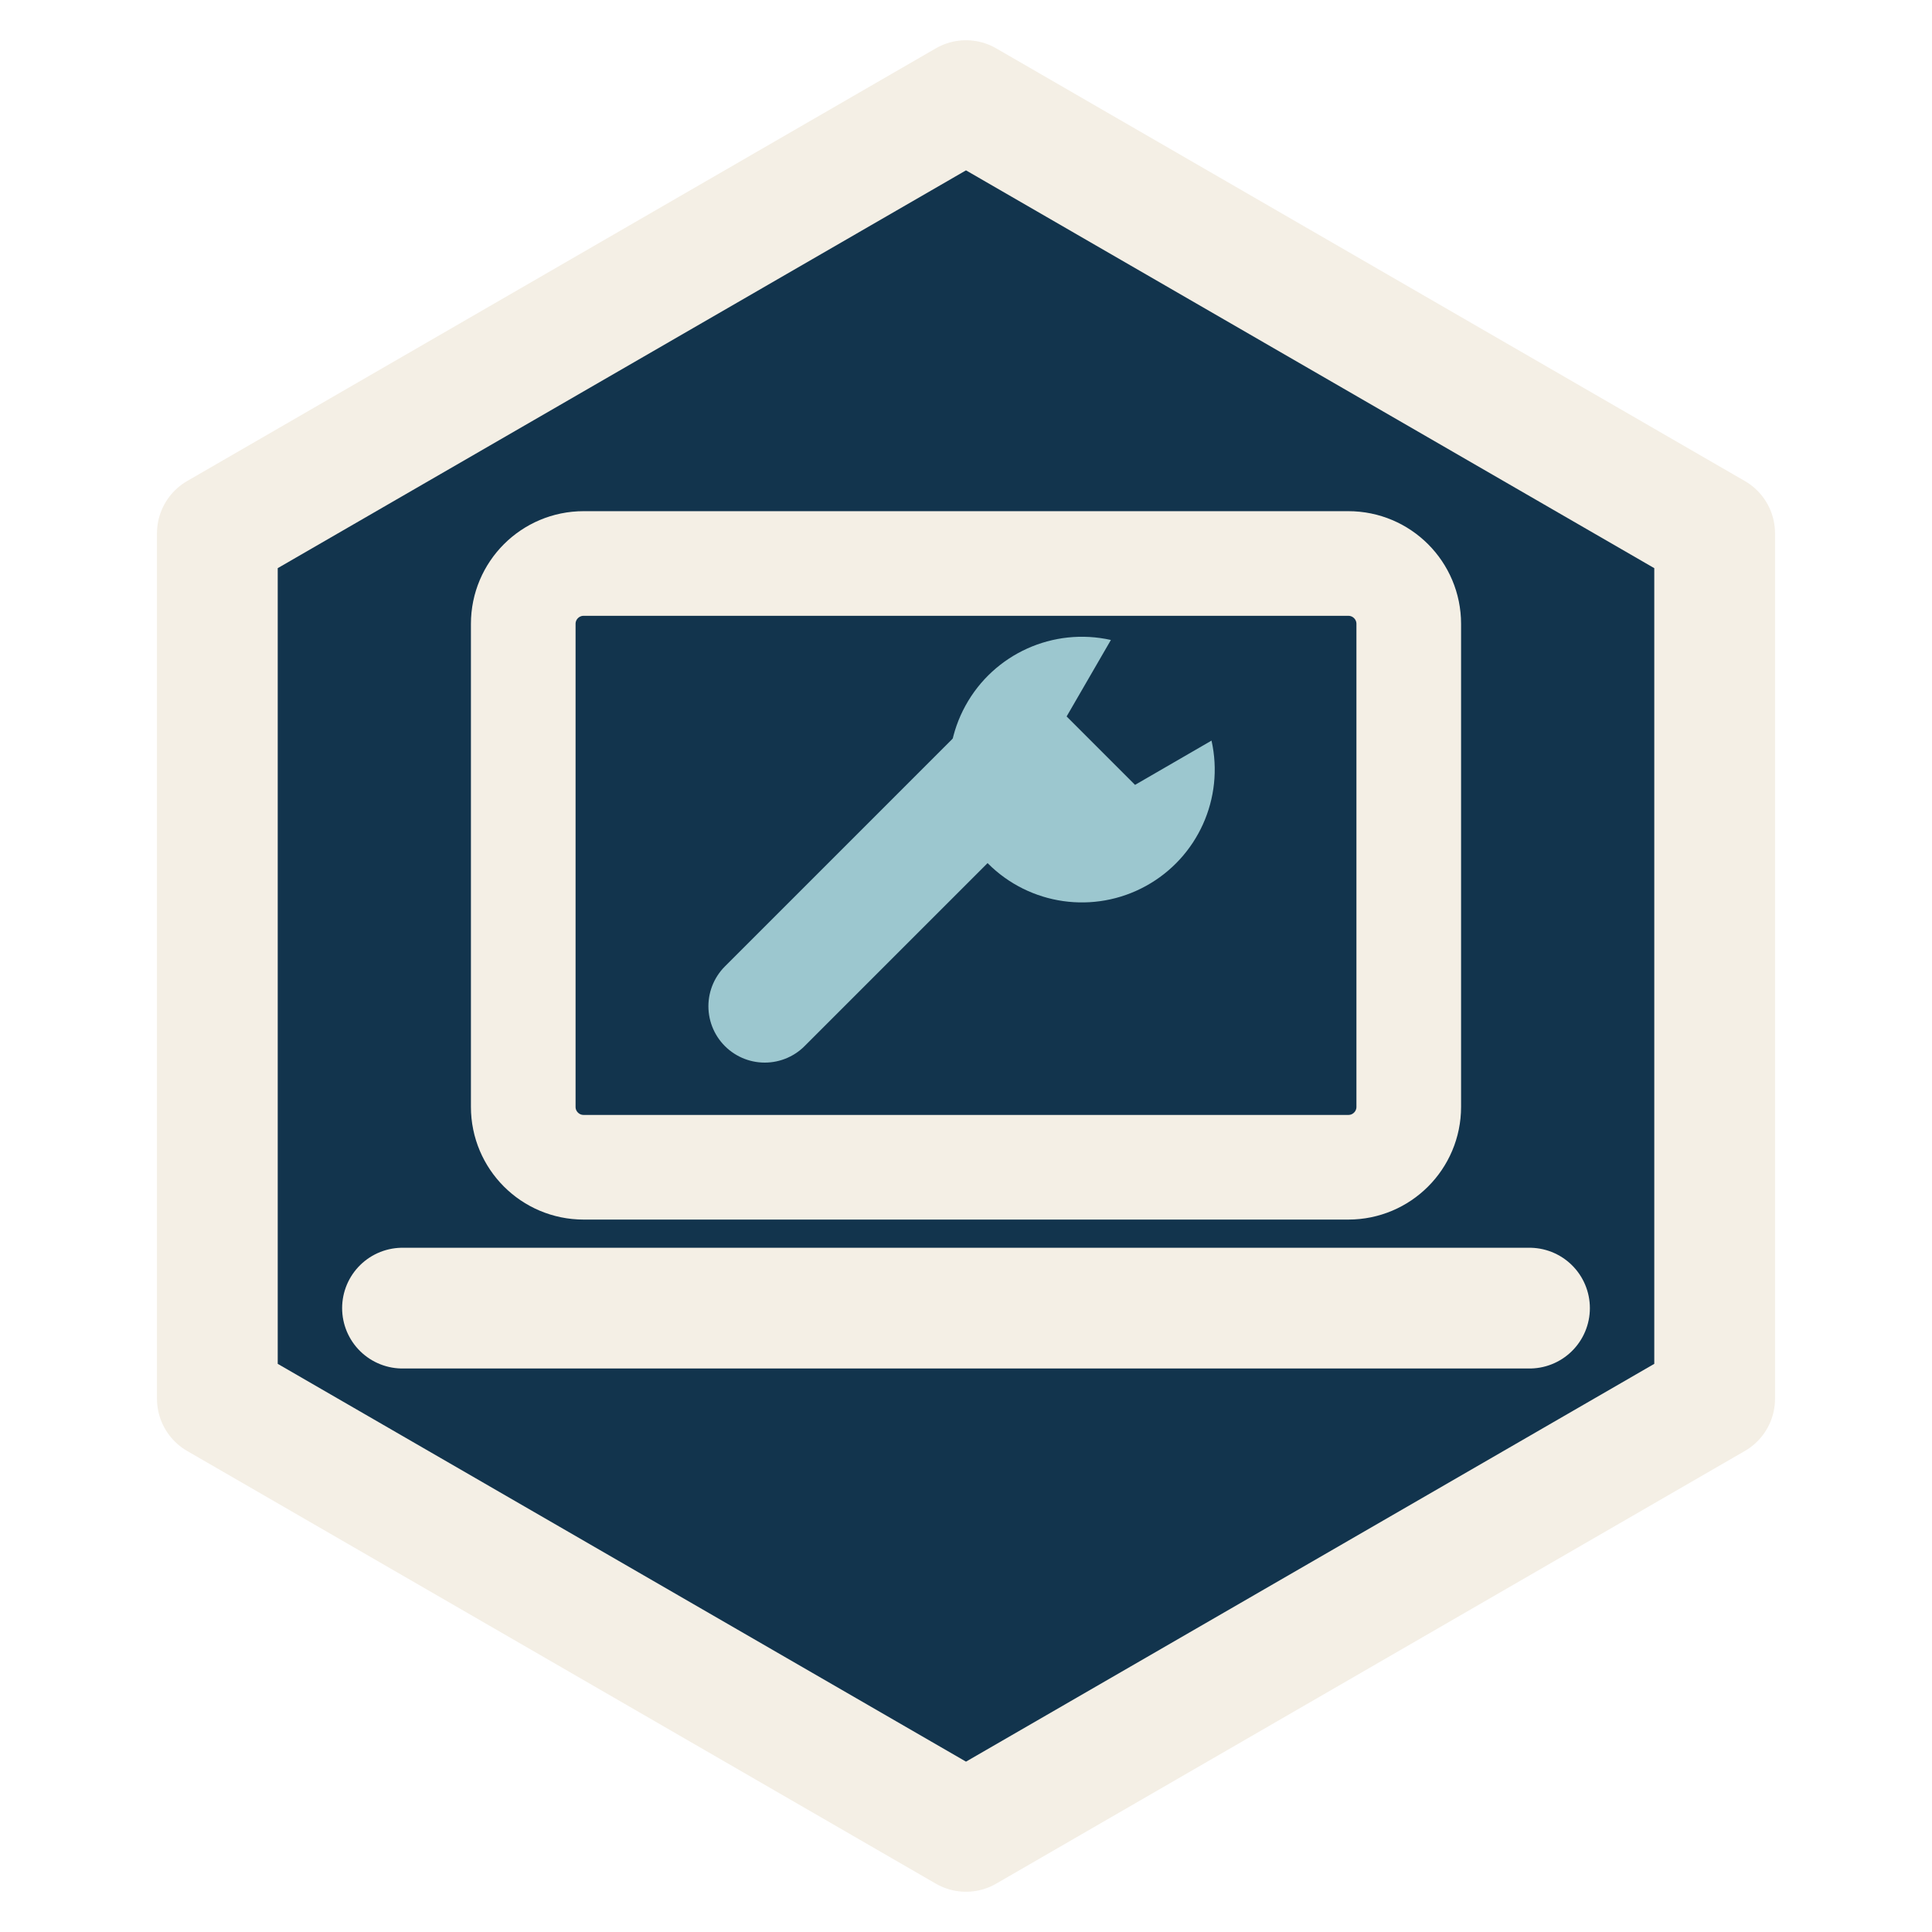
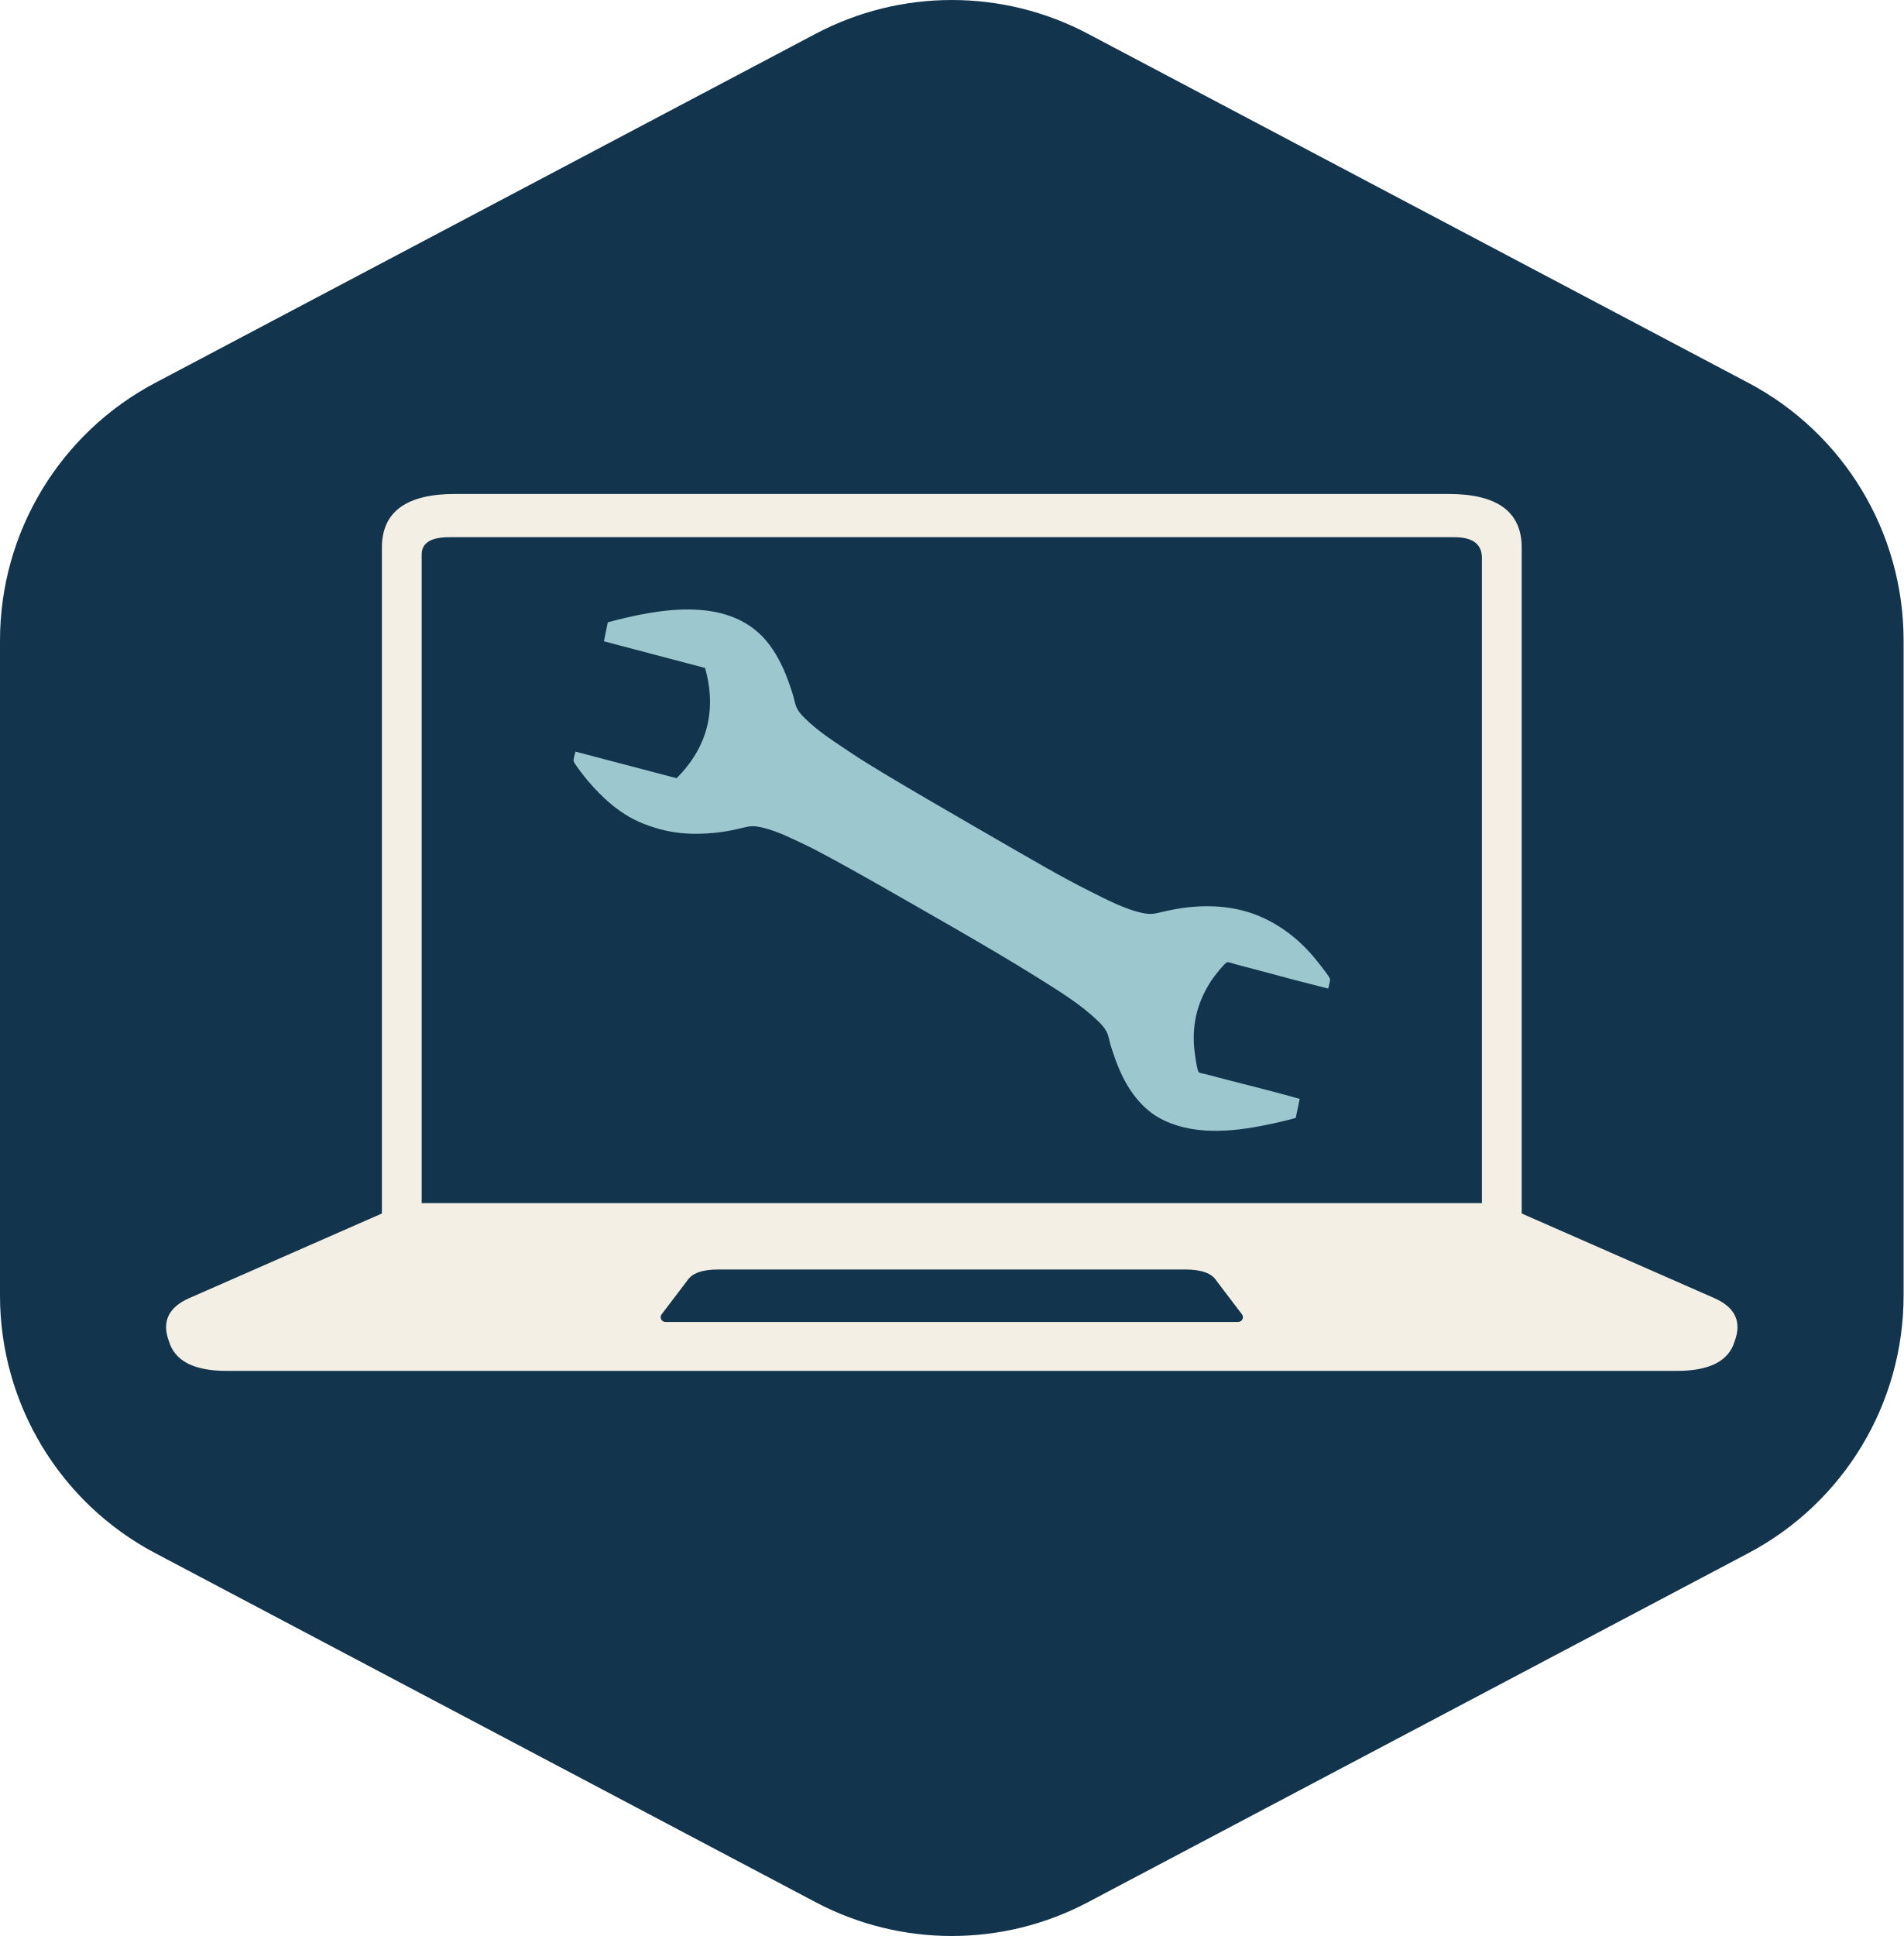
- <svg xmlns="http://www.w3.org/2000/svg" viewBox="0 0 48 48">
-   <path d="M24 2.5 42.6 13.25v21.5L24 45.5 5.4 34.75v-21.5z" fill="#12344d" stroke="#f4efe5" stroke-width="3" stroke-linejoin="round" />
-   <rect x="13" y="14" width="22" height="15" rx="1.5" fill="none" stroke="#f4efe5" stroke-width="2.6" />
-   <path d="M10 32.5h28" stroke="#f4efe5" stroke-width="3" stroke-linecap="round" />
-   <path d="M19 25l6.2-6.2" stroke="#9cc7cf" stroke-width="2.8" stroke-linecap="round" />
-   <path d="M27.6 15.9a3.3 3.3 0 1 0 2.5 2.5l-1.9 1.1-1.7-1.7z" fill="#9cc7cf" />
+ <svg xmlns="http://www.w3.org/2000/svg" viewBox="0 0 216.317 219.971">
+   <defs>
+     <style>
+       .cls-1{fill:#12344d}
+       .cls-2{fill:#f4efe5}
+       .cls-3{fill:#9cc7cf}
+     </style>
+   </defs>
+   <g id="Layer_1" data-name="Layer 1">
+     <path d="M123.625 3.835 L198.684 43.504 C209.531 49.237 216.317 60.499 216.317 72.768 L216.317 147.203 C216.317 159.471 209.531 170.734 198.684 176.466 L123.625 216.135 C113.948 221.249 102.369 221.249 92.693 216.135 L17.633 176.466 C6.786 170.734 0 159.471 0 147.203 L0 72.768 C0 60.499 6.786 49.237 17.633 43.504 L92.693 3.835 C102.369 -1.278 113.948 -1.278 123.625 3.835 Z" class="cls-1" />
+     <g>
+       <path d="M43.397 62.217 C43.397 58.155 46.169 56.124 51.713 56.124 L164.605 56.124 C170.149 56.124 172.921 58.155 172.921 62.217 L172.921 137.879 L194.844 147.509 C197.196 148.557 197.952 150.195 197.112 152.422 C196.44 154.649 194.256 155.763 190.56 155.763 L25.757 155.763 C22.062 155.763 19.878 154.649 19.206 152.422 C18.366 150.195 19.122 148.557 21.474 147.509 L43.397 137.879 Z" class="cls-2" />
+       <path d="M47.918 63.003 C47.918 61.693 48.962 61.037 51.048 61.037 L165.27 61.037 C167.356 61.037 168.399 61.824 168.399 63.396 L168.399 136.7 L47.918 136.7 Z" class="cls-1" />
+       <path d="M78.087 145.518 C78.615 144.667 79.802 144.241 81.648 144.241 L134.669 144.241 C136.516 144.241 137.703 144.667 138.23 145.518 L141.13 149.333 C141.402 149.689 141.147 150.202 140.699 150.202 L75.618 150.202 C75.17 150.202 74.916 149.689 75.187 149.333 Z" class="cls-1" />
+     </g>
+     <g>
+       <g>
+         <path d="M68.625 72.865 L69.07 70.706 C74.982 69.124 83.224 67.578 87.464 73.298 C88.478 74.665 89.196 76.241 89.743 77.846 C89.895 78.29 90.053 78.742 90.175 79.196 C90.296 79.65 90.378 80.14 90.603 80.557 C90.812 80.945 91.135 81.284 91.445 81.593 C93.054 83.195 95.032 84.408 96.903 85.669 C100.079 87.81 110.626 93.833 113.937 95.76 C117.223 97.645 120.489 99.583 123.877 101.277 C125.733 102.205 128.038 103.425 130.081 103.784 C131.036 103.952 131.56 103.715 132.463 103.521 C133.223 103.358 133.992 103.212 134.764 103.118 C137.591 102.775 140.496 102.99 143.141 104.107 C145.681 105.181 147.882 106.964 149.6 109.112 C149.865 109.443 151.073 110.935 151.134 111.239 C151.172 111.426 150.977 112.114 150.93 112.325 C148.153 111.628 145.381 110.894 142.618 110.143 C141.868 109.939 141.111 109.758 140.362 109.549 C140.18 109.498 139.599 109.289 139.444 109.333 C139.152 109.415 137.927 110.998 137.71 111.325 C136.142 113.687 135.475 116.131 135.694 118.968 C135.725 119.365 136.009 121.62 136.213 121.811 C136.364 121.953 136.926 122.024 137.143 122.08 C137.926 122.283 138.703 122.503 139.487 122.7 C142.227 123.389 144.973 124.093 147.693 124.856 L147.246 127.018 C146.118 127.343 144.975 127.591 143.827 127.827 C139.891 128.634 135.34 129.042 131.699 127.002 C130.548 126.357 129.569 125.398 128.791 124.343 C127.805 123.008 127.105 121.454 126.578 119.887 C126.437 119.467 126.284 119.044 126.168 118.616 C126.042 118.152 125.96 117.636 125.738 117.207 C125.502 116.75 125.125 116.348 124.757 115.994 C122.869 114.174 120.514 112.715 118.302 111.324 C115.036 109.27 111.706 107.331 108.365 105.398 C105.12 103.555 94.716 97.488 91.332 95.906 C89.656 95.122 87.907 94.222 86.063 93.915 C85.219 93.775 84.578 94.029 83.771 94.206 C82.998 94.376 82.212 94.52 81.425 94.604 C78.338 94.933 75.75 94.68 72.868 93.487 C70.44 92.481 68.442 90.647 66.763 88.671 C66.511 88.374 65.233 86.756 65.185 86.49 C65.14 86.237 65.332 85.661 65.393 85.401 L76.887 88.419 C80.4 84.901 81.464 80.688 80.124 75.896 Z" class="cls-3" />
+       </g>
+     </g>
+   </g>
</svg>
